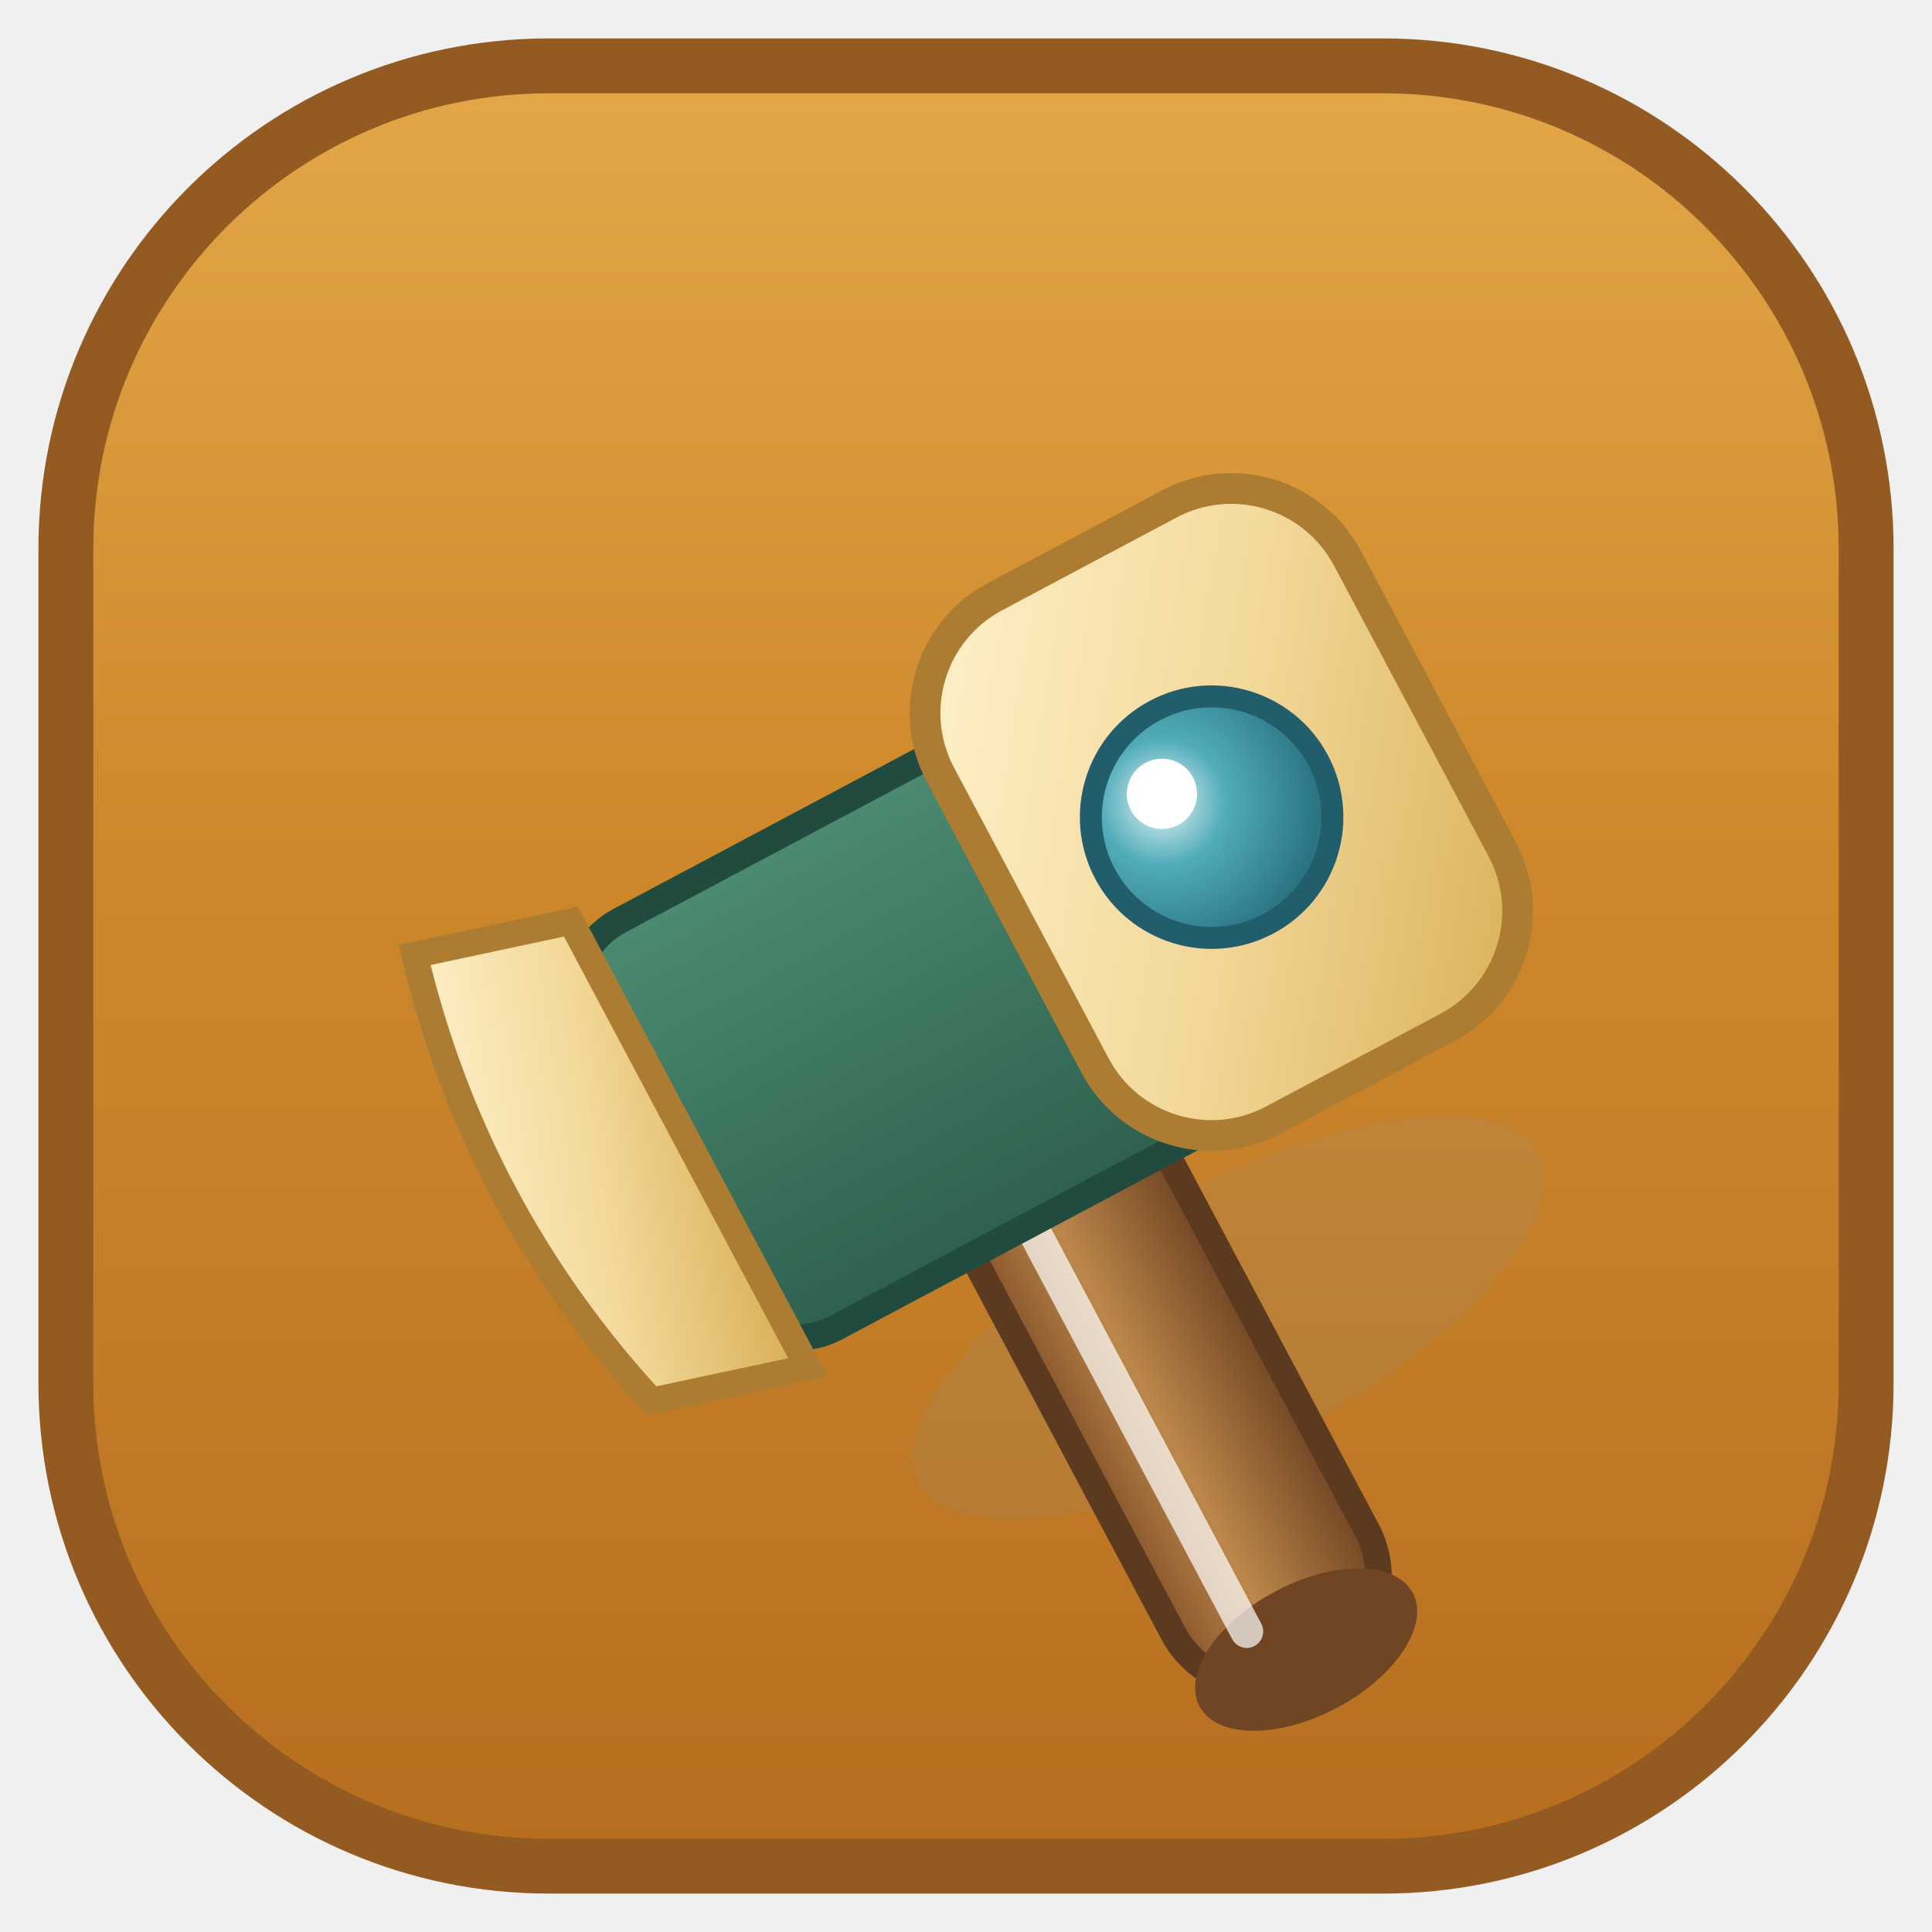
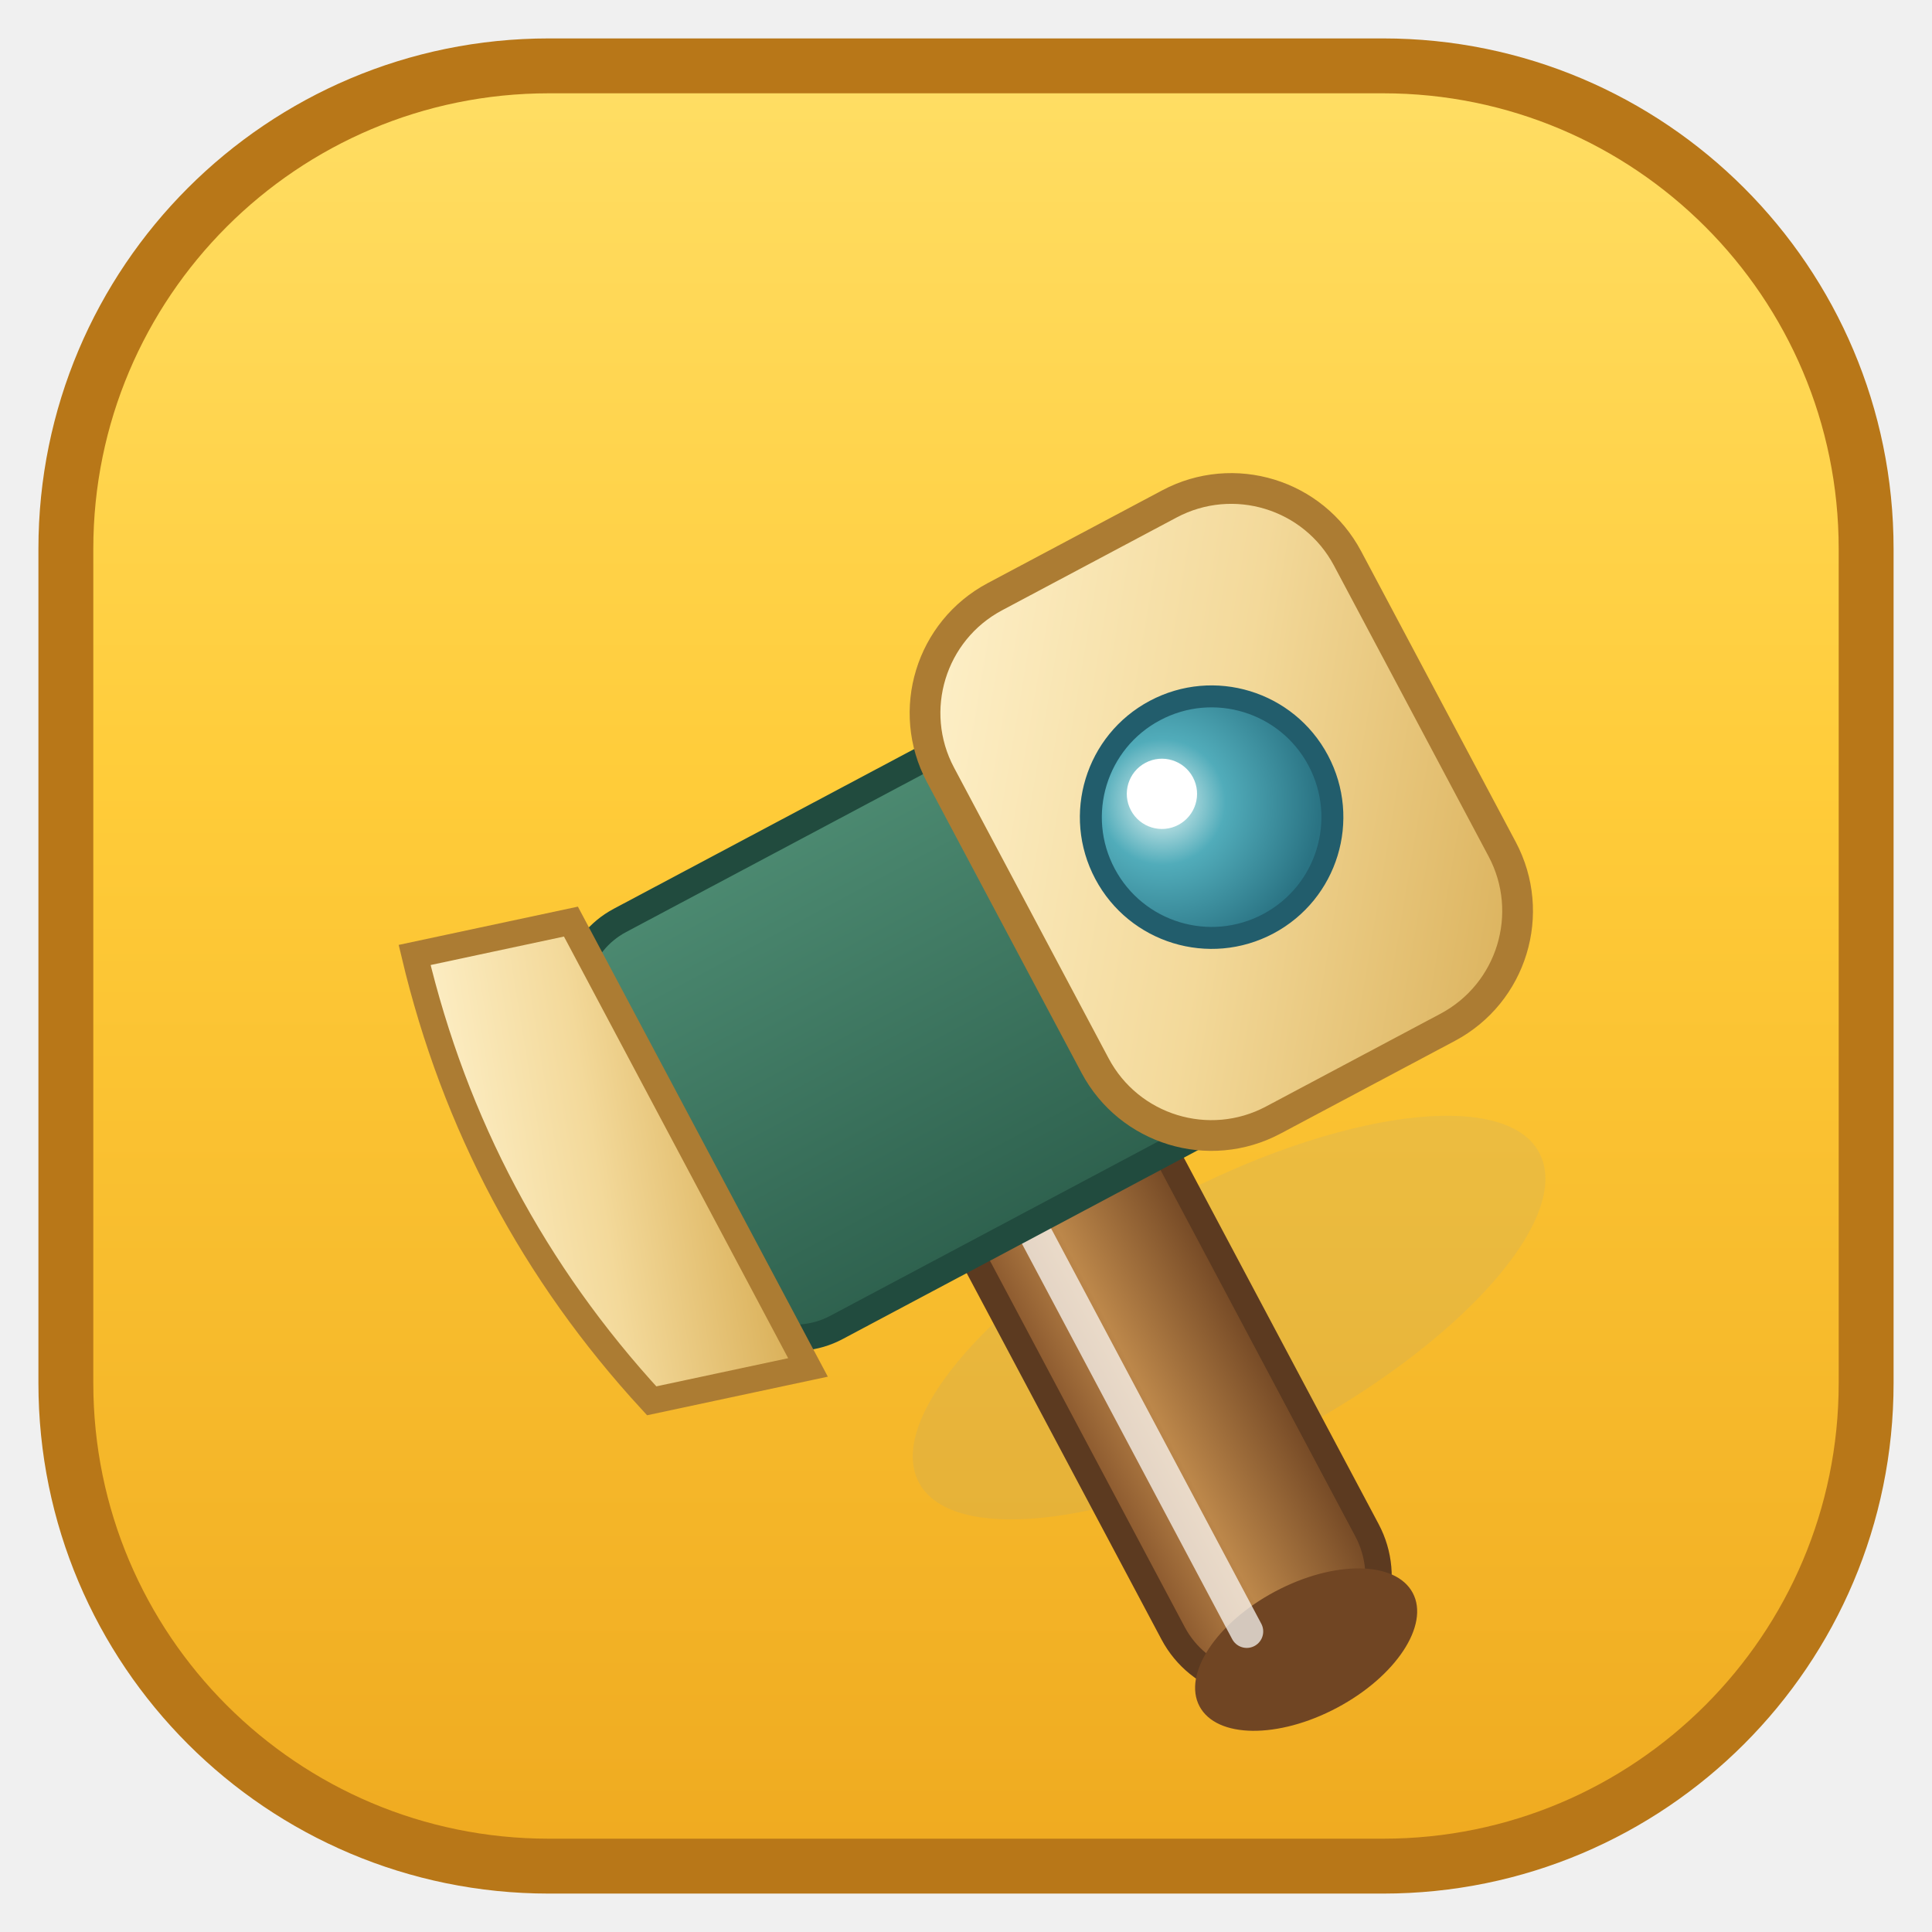
<svg xmlns="http://www.w3.org/2000/svg" viewBox="0 0 88 88" width="100%" height="100%">
  <defs>
    <linearGradient id="btn-bg-hammer" x1="0%" y1="0%" x2="0%" y2="100%">
-       <stop offset="0%" stop-color="#e4a747" />
-       <stop offset="40%" stop-color="#cf8a2c" />
-       <stop offset="100%" stop-color="#b66e1f" />
+       <stop offset="0%" stop-color="#ffde65" />
+       <stop offset="40%" stop-color="#ffcc39" />
+       <stop offset="100%" stop-color="#efaa20" />
    </linearGradient>
    <linearGradient id="handle-grad" x1="0%" y1="0%" x2="100%" y2="0%">
      <stop offset="0%" stop-color="#87552c" />
      <stop offset="40%" stop-color="#bc874a" />
      <stop offset="100%" stop-color="#704523" />
    </linearGradient>
    <linearGradient id="head-gold" x1="0%" y1="0%" x2="100%" y2="100%">
      <stop offset="0%" stop-color="#fff3cf" />
      <stop offset="50%" stop-color="#f3d99a" />
      <stop offset="100%" stop-color="#d8ad54" />
    </linearGradient>
    <linearGradient id="head-green" x1="0%" y1="0%" x2="0%" y2="100%">
      <stop offset="0%" stop-color="#4c8a71" />
      <stop offset="100%" stop-color="#2e614e" />
    </linearGradient>
    <radialGradient id="cyan-gem" cx="35%" cy="35%" r="65%">
      <stop offset="0%" stop-color="#e7f6f4" />
      <stop offset="40%" stop-color="#51acba" />
      <stop offset="100%" stop-color="#2a7383" />
    </radialGradient>
  </defs>
-   <rect x="3" y="3" width="82" height="82" rx="22" ry="22" fill="url(#btn-bg-hammer)" stroke="#935b21" stroke-width="2.5" />
+   <rect x="3" y="3" width="82" height="82" rx="22" ry="22" fill="url(#btn-bg-hammer)" stroke="#b87718" stroke-width="2.5" />
  <g transform="translate(44, 46) rotate(-28)">
    <ellipse cx="4" cy="18" rx="16" ry="6" fill="rgba(126,151,179,0.12)" />
    <rect x="-5" y="6" width="10" height="28" rx="4.5" fill="url(#handle-grad)" stroke="#5c3a20" stroke-width="1.2" />
    <ellipse cx="0" cy="33" rx="5.5" ry="3" fill="#704523" />
    <line x1="-2" y1="8" x2="-2" y2="31" stroke="#ffffff" stroke-width="1.5" stroke-linecap="round" opacity="0.7" />
    <rect x="-16" y="-11" width="32" height="21" rx="4" fill="url(#head-green)" stroke="#214b3e" stroke-width="1.2" />
    <path d="M-21,-14 L-14,-12 L-14,11 L-21,9 Q-24,-2.5 -21,-14 Z" fill="url(#head-gold)" stroke="#ac7c33" stroke-width="1.2" />
    <rect x="4" y="-16" width="21" height="27" rx="6" fill="url(#head-gold)" stroke="#ac7c33" stroke-width="1.4" />
    <circle cx="14" cy="-2.5" r="5.5" fill="url(#cyan-gem)" stroke="#225d6c" stroke-width="1" />
    <circle cx="12.5" cy="-4.5" r="1.6" fill="#ffffff" />
  </g>
</svg>
